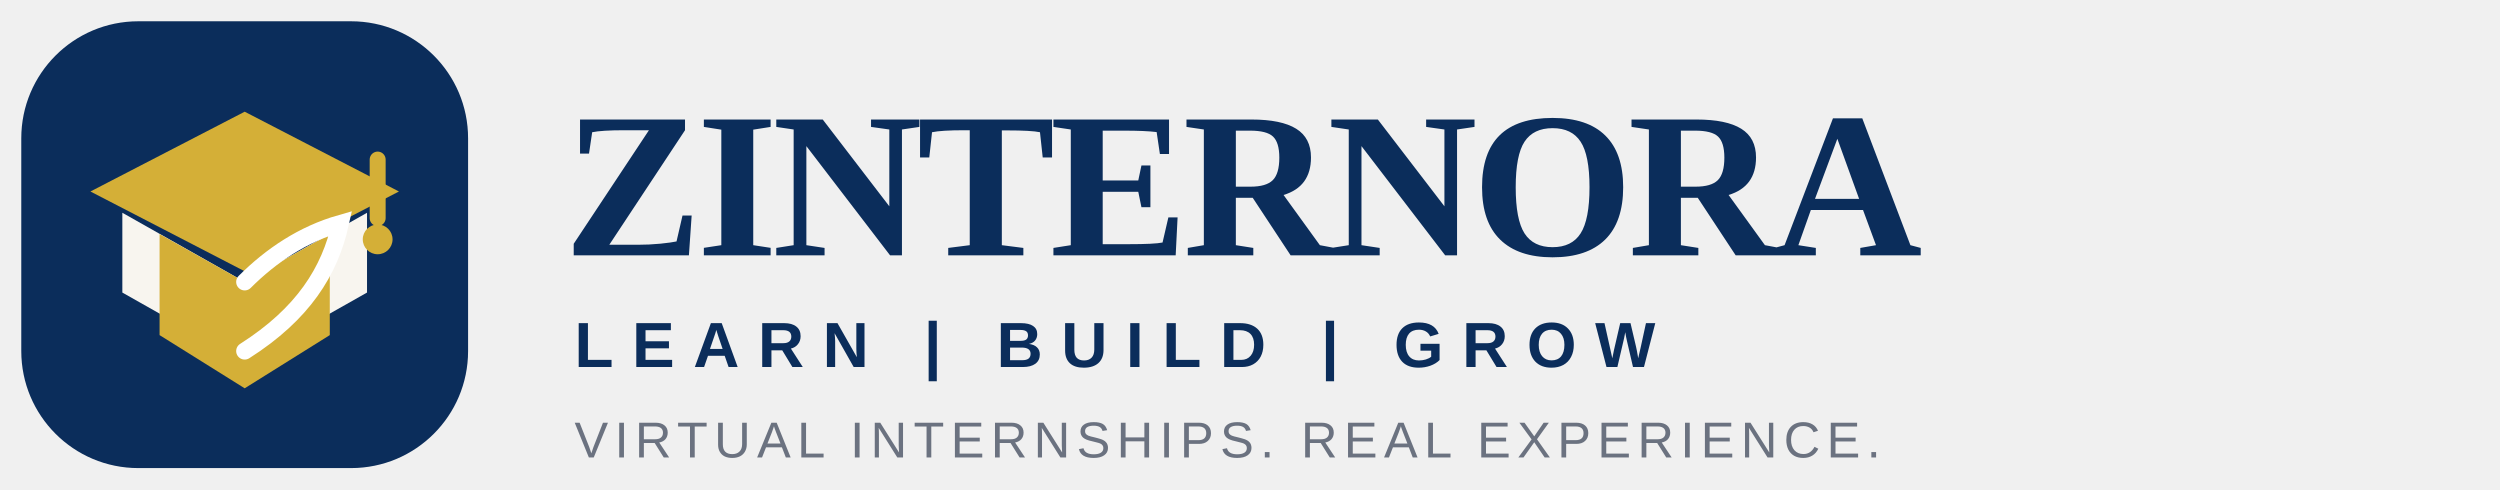
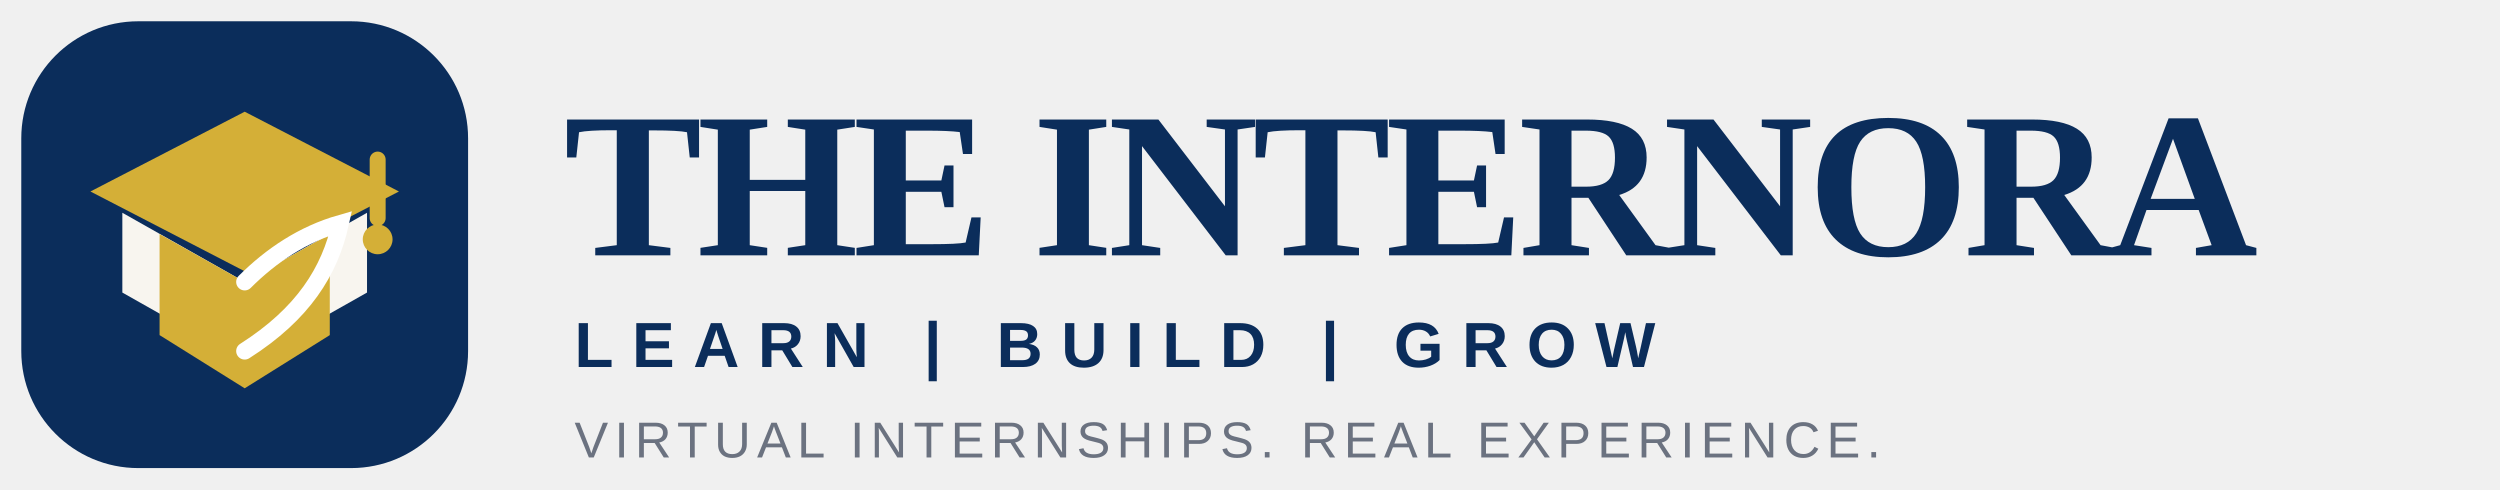
<svg xmlns="http://www.w3.org/2000/svg" width="470" height="92" viewBox="0 0 470 92" fill="none">
  <rect x="4" y="4" width="84" height="84" rx="22" fill="#0B2D5B" />
  <path d="M17 36L46 21L75 36L46 51L17 36Z" fill="#D4AF37" />
  <path d="M23 40V55L46 68L69 55V40L46 53L23 40Z" fill="#F8F5EF" />
  <path d="M46 53L62 44V63L46 73L30 63V44L46 53Z" fill="#D4AF37" />
  <path d="M46 53C51 48 57 44 64 42C62 51 57 59 46 66" stroke="#FFFFFF" stroke-width="3.2" stroke-linecap="round" />
  <path d="M71 30V41" stroke="#D4AF37" stroke-width="3" stroke-linecap="round" />
  <circle cx="71" cy="45" r="2.8" fill="#D4AF37" />
-   <text x="106" y="48" font-family="Georgia,Times New Roman,serif" font-size="39" font-weight="700" fill="#0B2D5B" letter-spacing="-1">ZINTERNORA</text>
+   <text x="106" y="48" font-family="Georgia,Times New Roman,serif" font-size="39" font-weight="700" fill="#0B2D5B" letter-spacing="-1">THE INTERNORA</text>
  <text x="108" y="69" font-family="Arial,Helvetica,sans-serif" font-size="12" font-weight="700" fill="#0B2D5B" letter-spacing="3.5">LEARN | BUILD | GROW</text>
  <text x="108" y="86" font-family="Arial,Helvetica,sans-serif" font-size="9.5" font-weight="500" fill="#6B7280" letter-spacing="1.2">VIRTUAL INTERNSHIPS. REAL EXPERIENCE.</text>
</svg>
